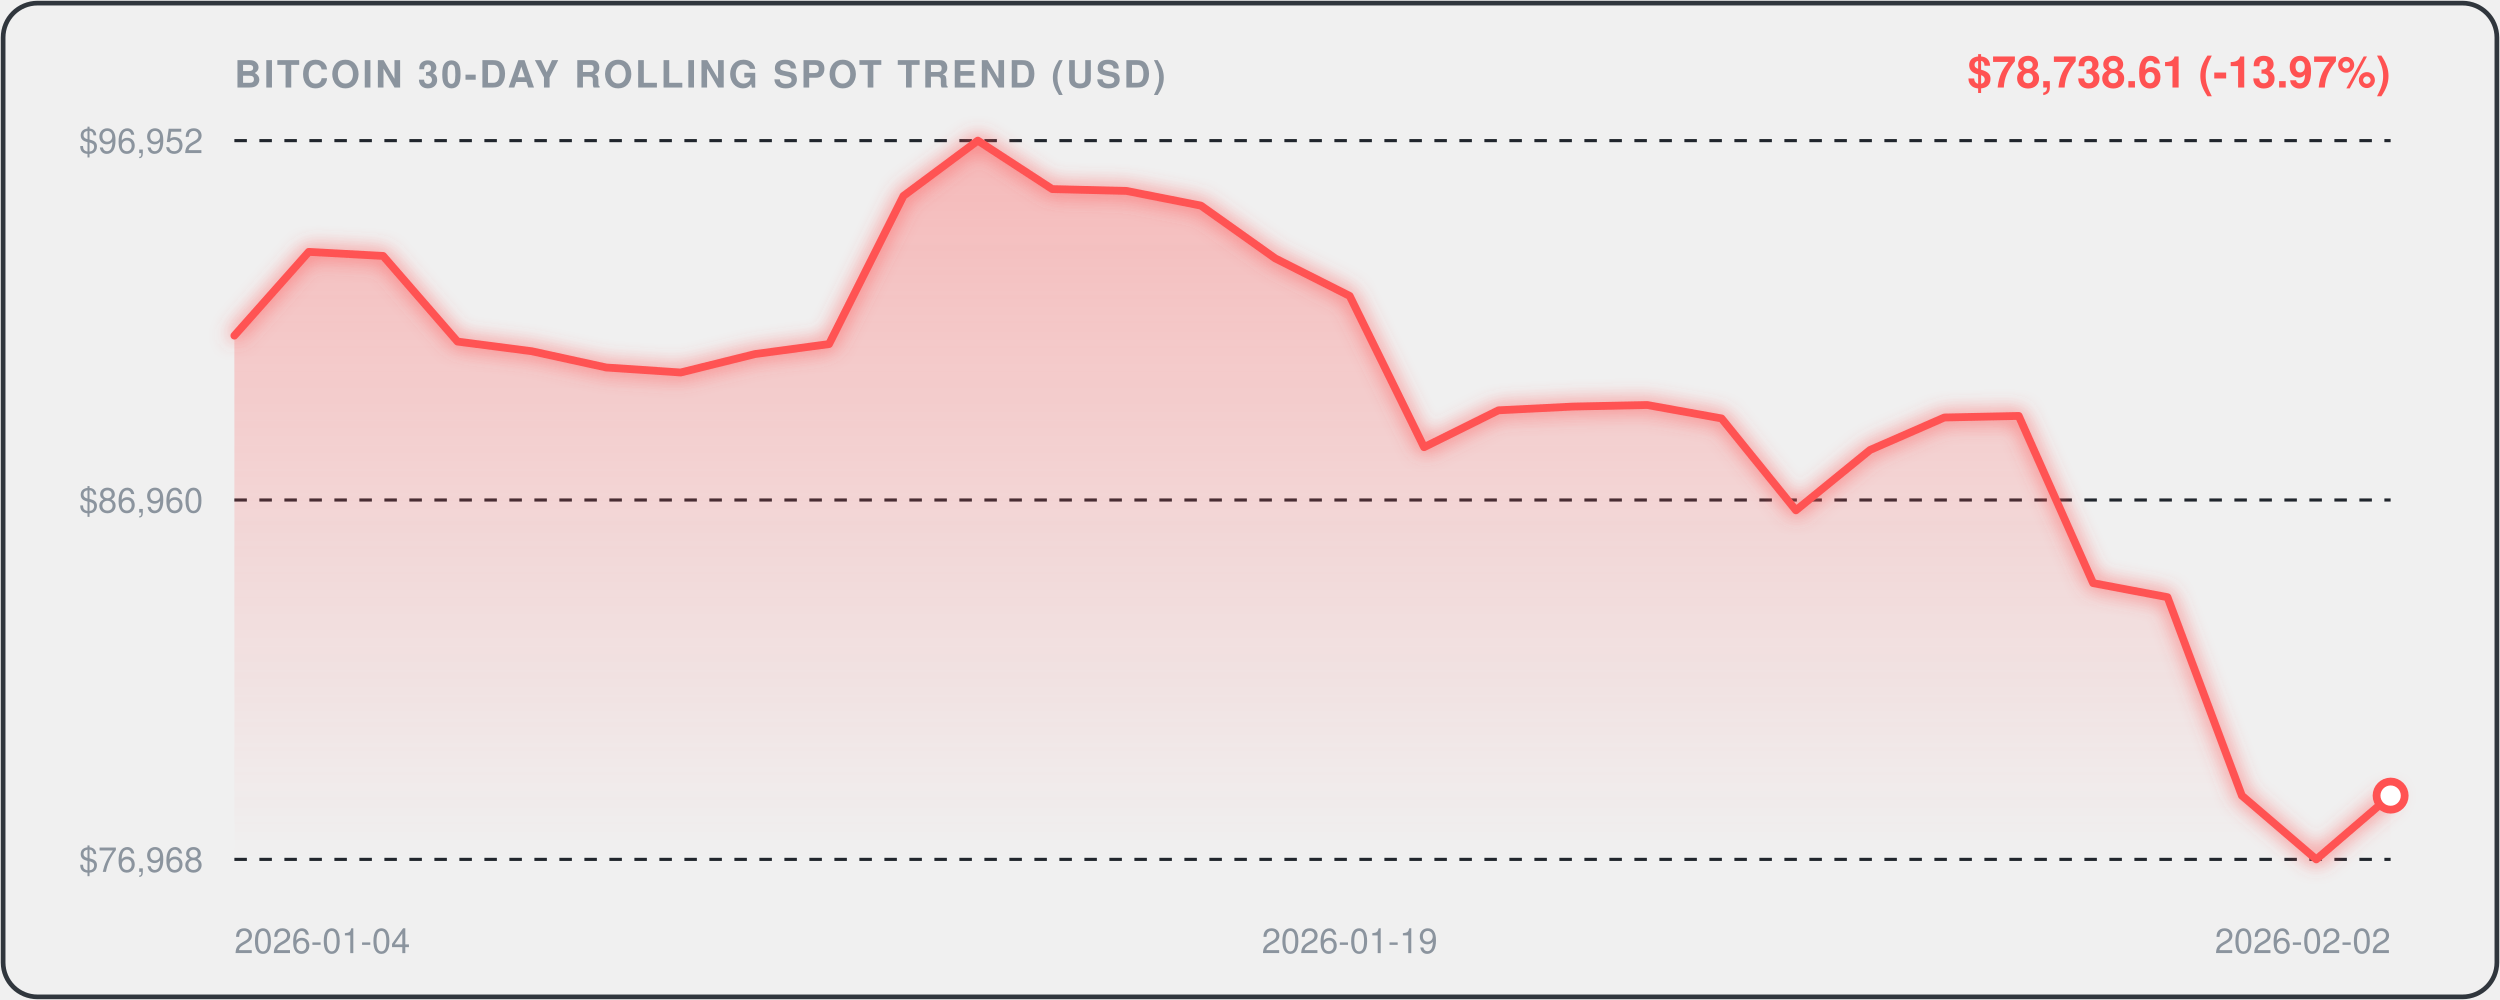
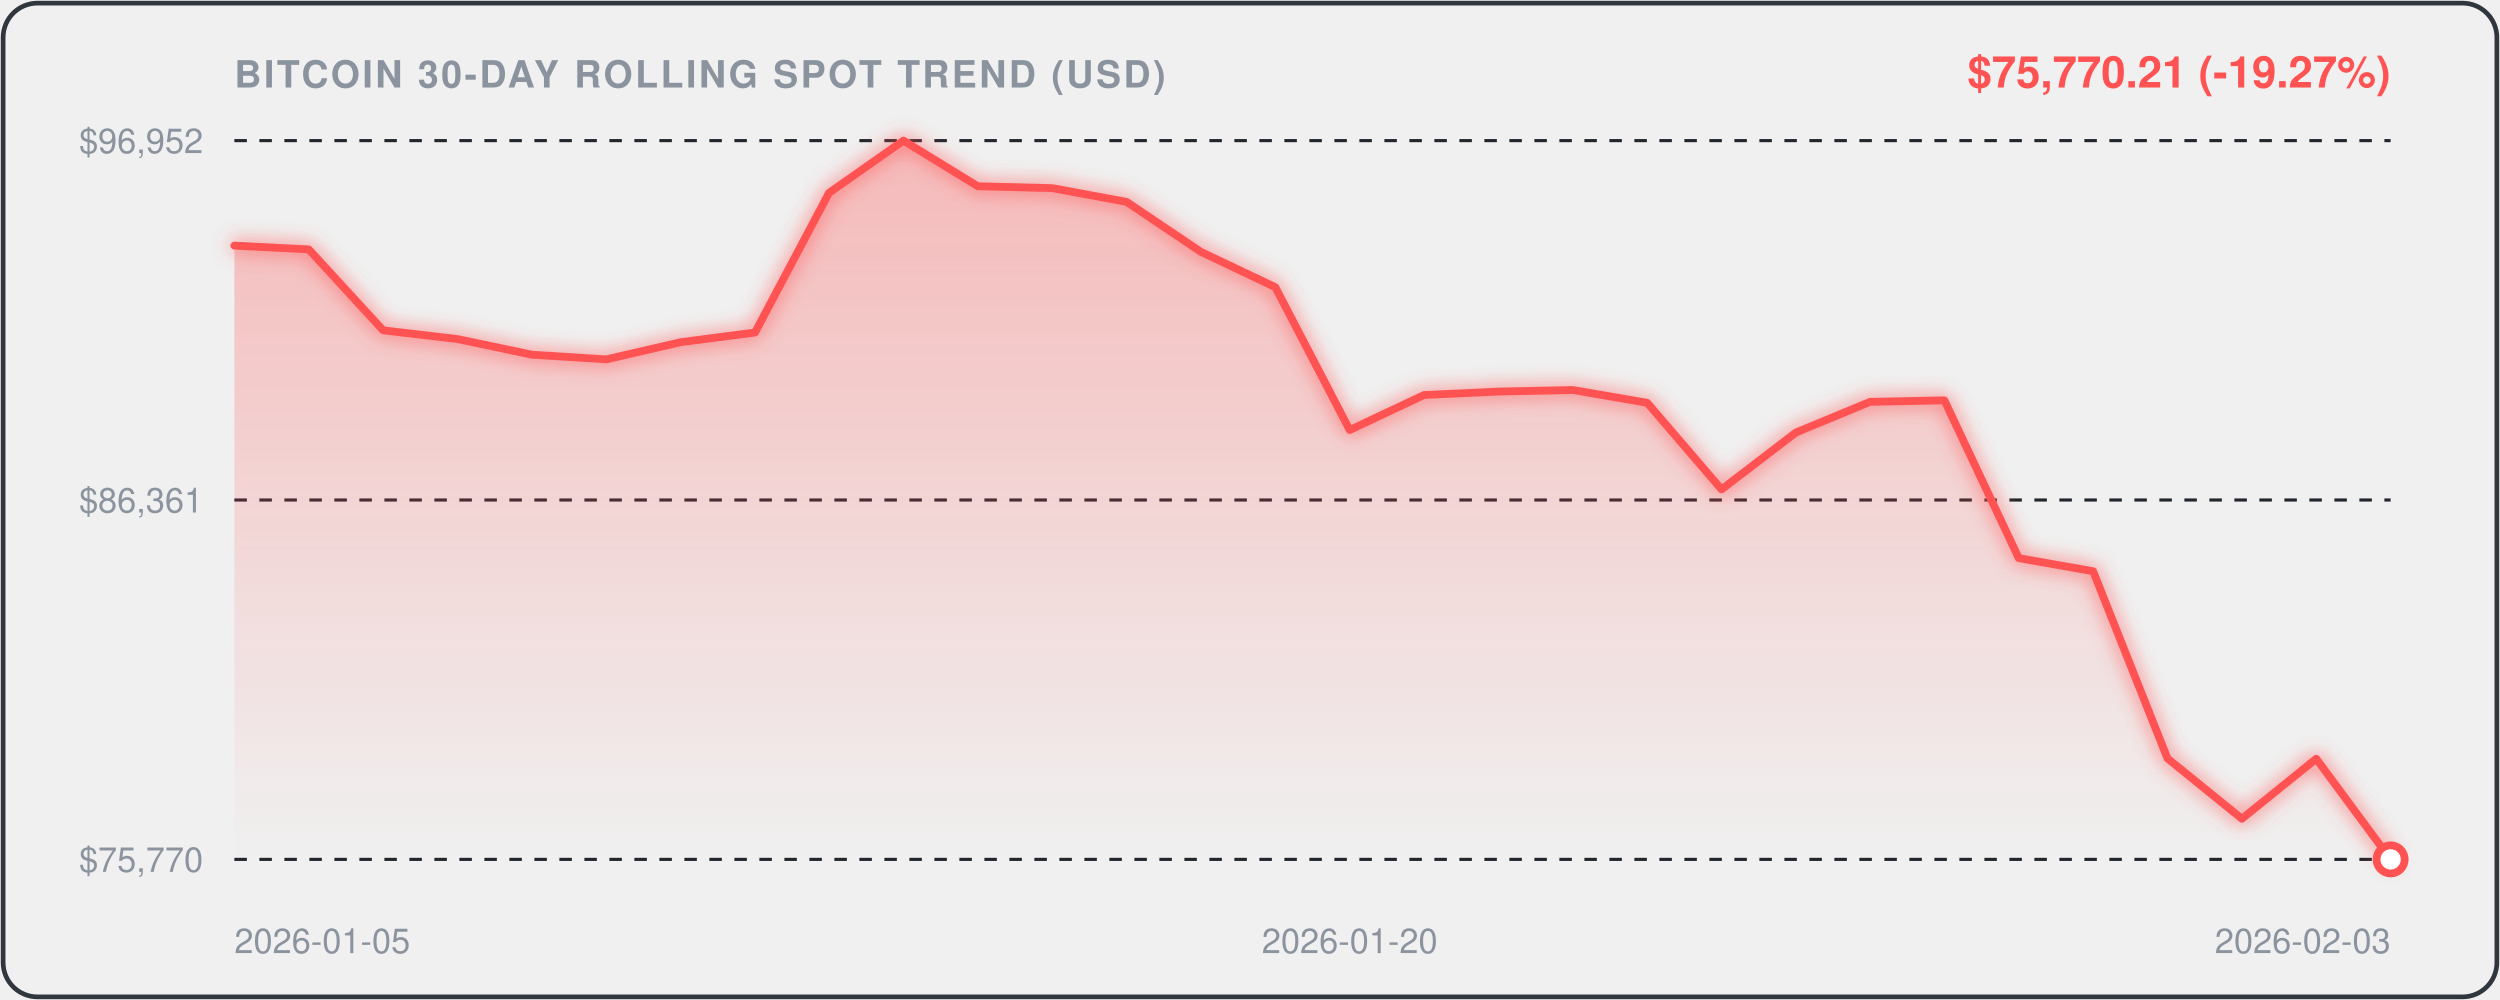
<svg xmlns="http://www.w3.org/2000/svg" viewBox="0 0 800 320" width="100%" height="100%" style="background:#0d1117;border-radius:12px;font-family:-apple-system,BlinkMacSystemFont,'Segoe UI',Helvetica,Arial,sans-serif;">
  <defs>
    <linearGradient id="areaGrad" x1="0" y1="0" x2="0" y2="1">
      <stop offset="0%" stop-color="rgba(255, 82, 82, 0.35)" />
      <stop offset="100%" stop-color="rgba(255, 82, 82, 0.0)" />
    </linearGradient>
    <filter id="glow" x="-20%" y="-20%" width="140%" height="140%">
      <feGaussianBlur stdDeviation="3" result="blur" />
      <feComposite in="SourceGraphic" in2="blur" operator="over" />
    </filter>
  </defs>
  <rect x="1" y="1" width="798" height="318" rx="11" fill="none" stroke="#30363d" stroke-width="1.5" />
  <text x="75" y="28" fill="#8b949e" font-size="12" font-weight="600" letter-spacing="0.8">BITCOIN 30-DAY ROLLING SPOT TREND (USD)</text>
-   <text x="765" y="28" text-anchor="end" fill="#FF5252" font-size="14" font-weight="700">$78,738.61 (-13.97%)</text>
+   <text x="765" y="28" text-anchor="end" fill="#FF5252" font-size="14" font-weight="700">$75,770.21 (-19.27%)</text>
  <line x1="75" y1="45" x2="765" y2="45" stroke="#21262d" stroke-width="1" stroke-dasharray="4,4" />
  <text x="65" y="49" text-anchor="end" fill="#8b949e" font-size="11">$96,952</text>
  <line x1="75" y1="160.0" x2="765" y2="160.0" stroke="#21262d" stroke-width="1" stroke-dasharray="4,4" />
-   <text x="65" y="164.0" text-anchor="end" fill="#8b949e" font-size="11">$86,960</text>
+   <text x="65" y="164.0" text-anchor="end" fill="#8b949e" font-size="11">$86,361</text>
  <line x1="75" y1="275" x2="765" y2="275" stroke="#21262d" stroke-width="1" stroke-dasharray="4,4" />
-   <text x="65" y="279" text-anchor="end" fill="#8b949e" font-size="11">$76,968</text>
-   <path d="M 75.0,107.4 L 98.8,80.6 L 122.6,81.9 L 146.4,109.3 L 170.2,112.4 L 194.0,117.6 L 217.8,119.2 L 241.6,113.3 L 265.3,110.1 L 289.1,62.7 L 312.9,45.0 L 336.7,60.5 L 360.5,61.1 L 384.3,65.8 L 408.1,82.7 L 431.9,94.7 L 455.7,143.1 L 479.5,131.3 L 503.3,130.1 L 527.1,129.6 L 550.9,133.9 L 574.7,163.3 L 598.4,144.0 L 622.2,133.6 L 646.0,133.1 L 669.8,186.6 L 693.6,191.1 L 717.4,254.6 L 741.2,275.0 L 765.0,254.6 L 765.0,275.0 L 75.0,275.0 Z" fill="url(#areaGrad)" />
-   <path d="M 75.0,107.4 L 98.8,80.6 L 122.6,81.9 L 146.4,109.3 L 170.2,112.4 L 194.0,117.6 L 217.8,119.2 L 241.6,113.3 L 265.3,110.1 L 289.1,62.7 L 312.9,45.0 L 336.7,60.5 L 360.5,61.1 L 384.3,65.8 L 408.1,82.7 L 431.9,94.7 L 455.7,143.1 L 479.5,131.3 L 503.3,130.1 L 527.1,129.6 L 550.9,133.9 L 574.7,163.3 L 598.4,144.0 L 622.2,133.6 L 646.0,133.1 L 669.8,186.6 L 693.6,191.1 L 717.4,254.6 L 741.2,275.0 L 765.0,254.6" fill="none" stroke="#FF5252" stroke-width="2.5" stroke-linecap="round" stroke-linejoin="round" filter="url(#glow)" />
-   <circle cx="765.0" cy="254.6" r="4.5" fill="#ffffff" stroke="#FF5252" stroke-width="2.5" />
-   <text x="75.0" y="305" fill="#8b949e" font-size="11" text-anchor="start">2026-01-04</text>
-   <text x="431.9" y="305" fill="#8b949e" font-size="11" text-anchor="middle">2026-01-19</text>
-   <text x="765.0" y="305" fill="#8b949e" font-size="11" text-anchor="end">2026-02-02</text>
+   <text x="65" y="279" text-anchor="end" fill="#8b949e" font-size="11">$75,770</text>
+   <path d="M 75.0,78.6 L 98.8,79.8 L 122.6,105.7 L 146.4,108.5 L 170.2,113.5 L 194.0,115.0 L 217.8,109.5 L 241.6,106.4 L 265.3,61.7 L 289.1,45.0 L 312.9,59.6 L 336.7,60.2 L 360.5,64.6 L 384.3,80.6 L 408.1,91.9 L 431.9,137.6 L 455.7,126.4 L 479.5,125.3 L 503.3,124.8 L 527.1,128.9 L 550.9,156.6 L 574.7,138.4 L 598.4,128.6 L 622.2,128.1 L 646.0,178.6 L 669.8,182.8 L 693.6,242.7 L 717.4,262.0 L 741.2,242.8 L 765.0,275.0 L 765.0,275.0 L 75.0,275.0 Z" fill="url(#areaGrad)" />
+   <path d="M 75.0,78.6 L 98.8,79.8 L 122.6,105.7 L 146.4,108.5 L 170.2,113.5 L 194.0,115.0 L 217.8,109.5 L 241.6,106.4 L 265.3,61.7 L 289.1,45.0 L 312.9,59.6 L 336.7,60.2 L 360.5,64.6 L 384.3,80.6 L 408.1,91.9 L 431.9,137.6 L 455.7,126.4 L 479.5,125.3 L 503.3,124.8 L 527.1,128.9 L 550.9,156.6 L 574.7,138.4 L 598.4,128.6 L 622.2,128.1 L 646.0,178.6 L 669.8,182.8 L 693.6,242.7 L 717.4,262.0 L 741.2,242.8 L 765.0,275.0" fill="none" stroke="#FF5252" stroke-width="2.5" stroke-linecap="round" stroke-linejoin="round" filter="url(#glow)" />
+   <circle cx="765.0" cy="275.0" r="4.5" fill="#ffffff" stroke="#FF5252" stroke-width="2.5" />
+   <text x="75.0" y="305" fill="#8b949e" font-size="11" text-anchor="start">2026-01-05</text>
+   <text x="431.9" y="305" fill="#8b949e" font-size="11" text-anchor="middle">2026-01-20</text>
+   <text x="765.0" y="305" fill="#8b949e" font-size="11" text-anchor="end">2026-02-03</text>
</svg>
